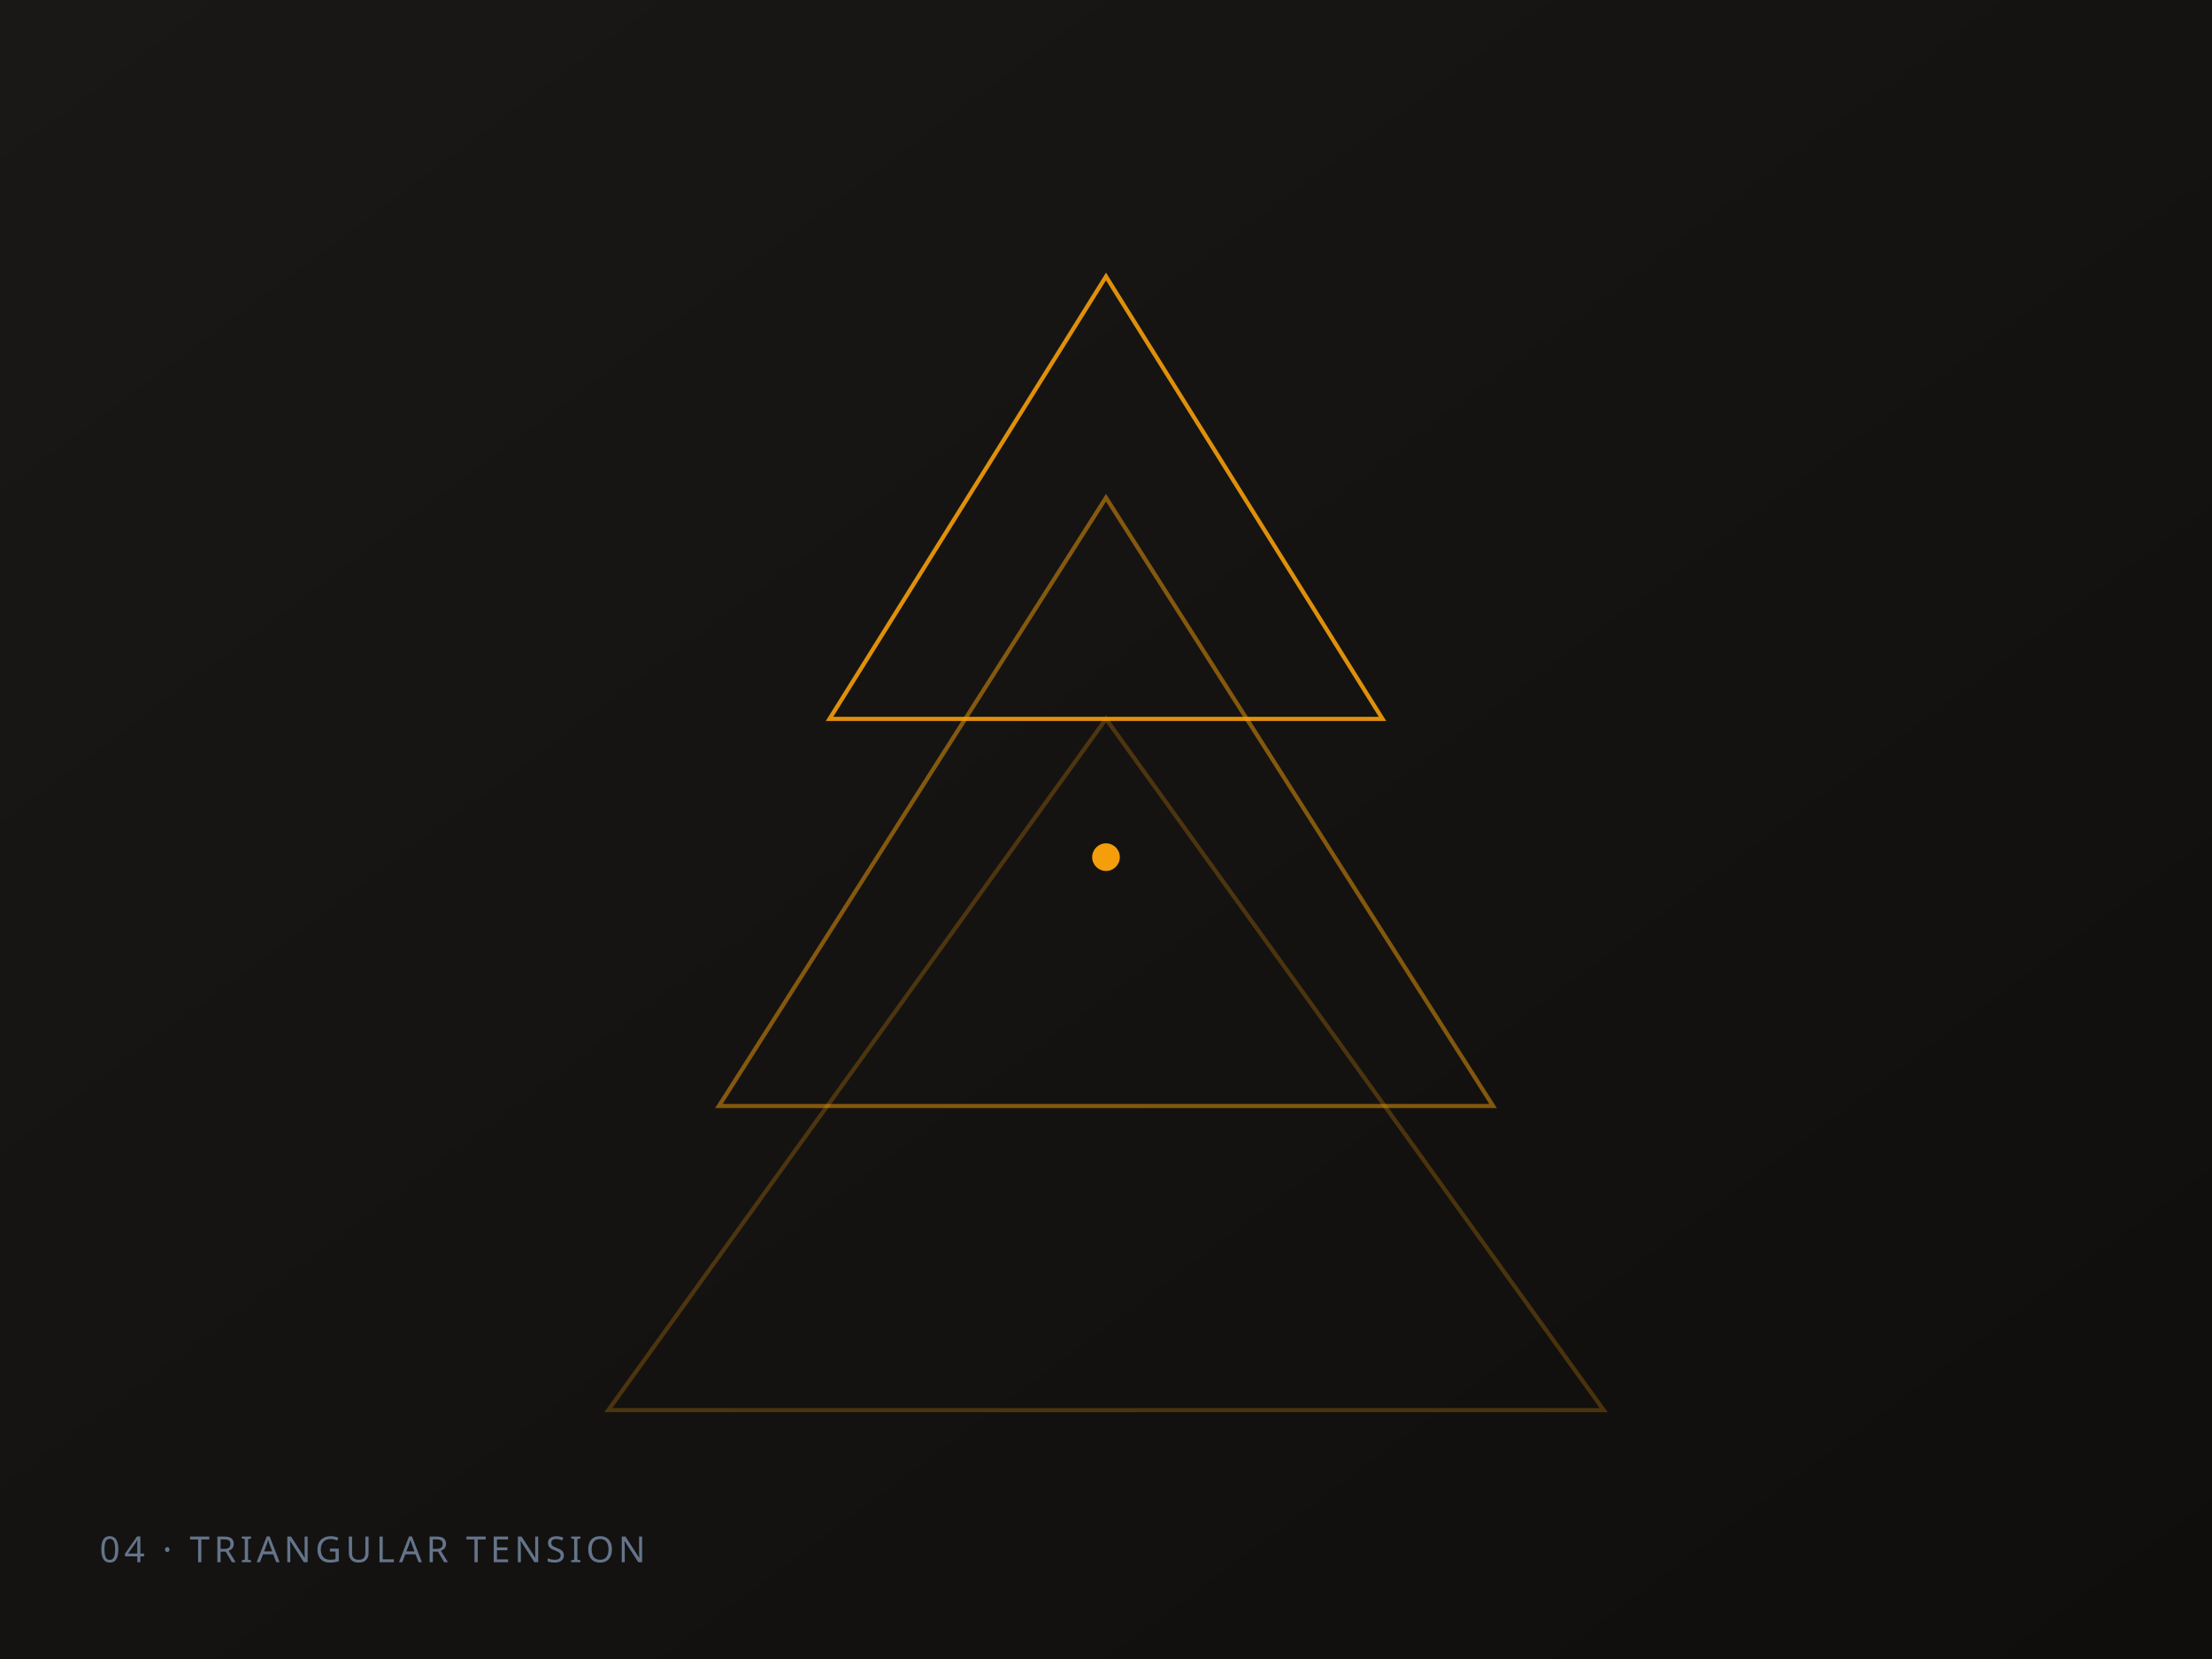
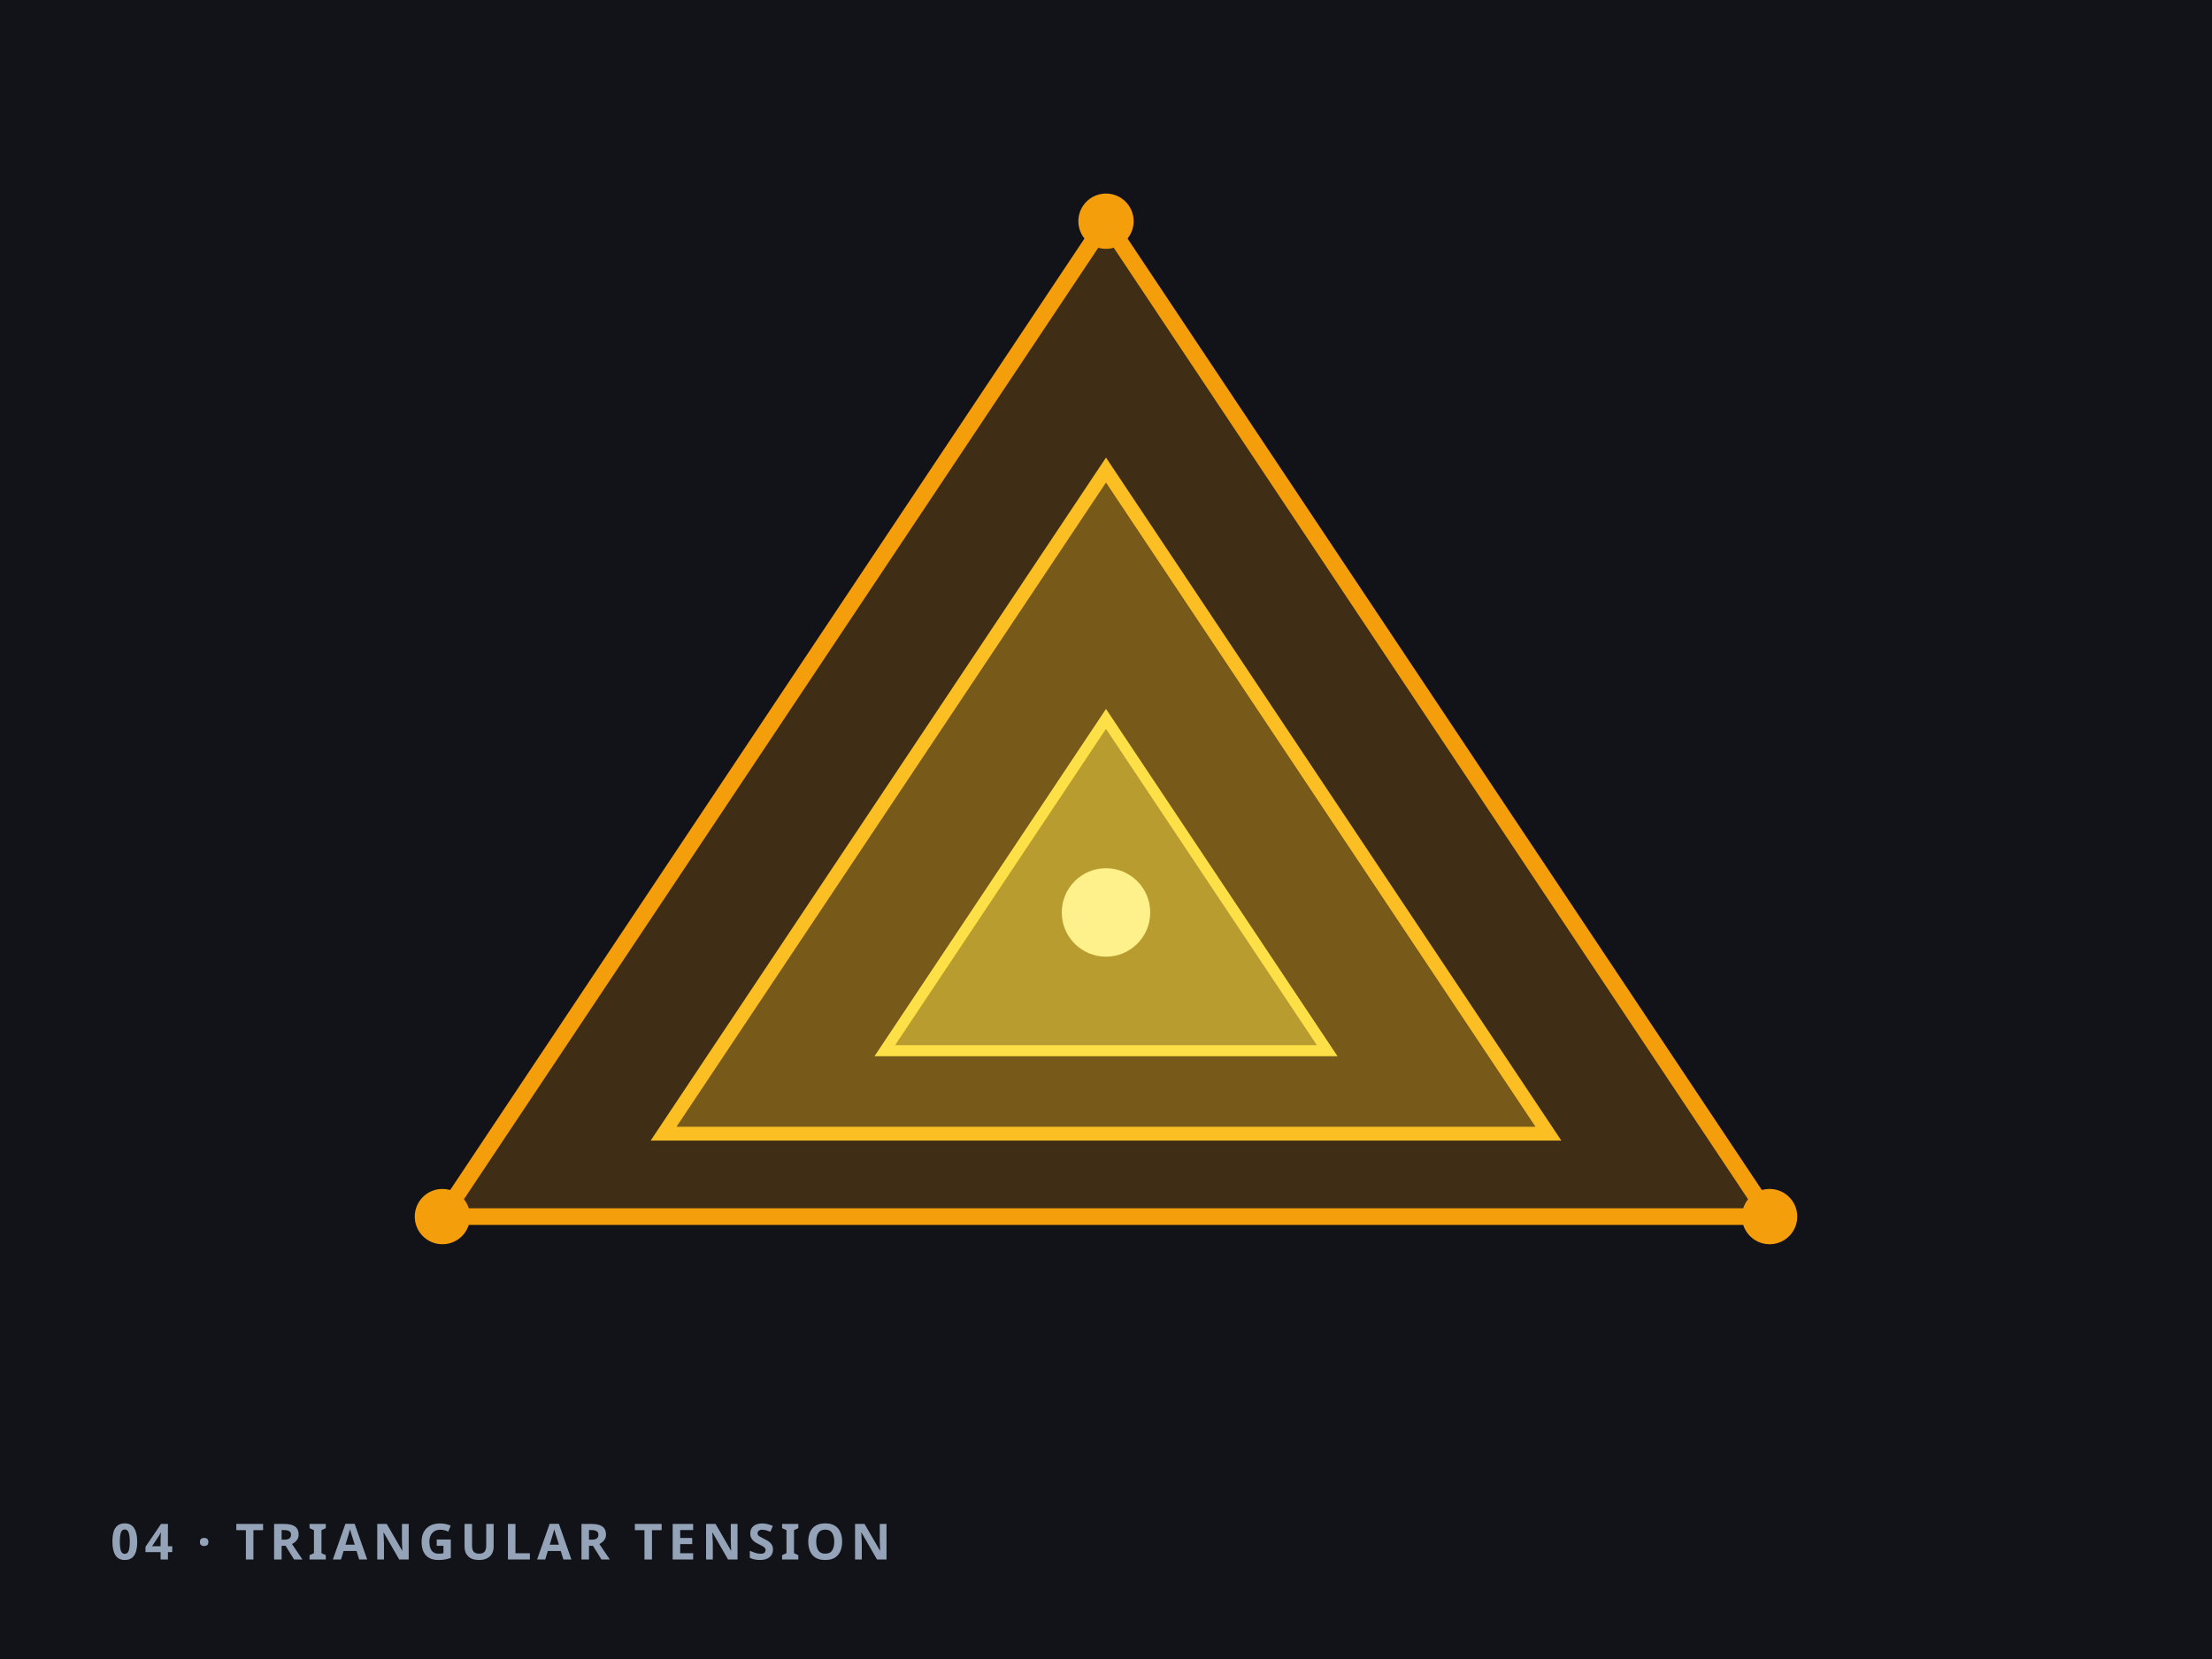
- <svg xmlns="http://www.w3.org/2000/svg" viewBox="0 0 800 600" width="800" height="600">
-   <defs>
-     <linearGradient id="g4" x1="0%" y1="0%" x2="100%" y2="100%">
-       <stop offset="0%" stop-color="#1a1816" />
-       <stop offset="100%" stop-color="#0f0e0c" />
-     </linearGradient>
-   </defs>
-   <rect width="800" height="600" fill="url(#g4)" />
-   <g fill="none" stroke="#f59e0b" stroke-width="1.5">
-     <polygon points="400,100 500,260 300,260" stroke-opacity="0.9" />
-     <polygon points="400,180 540,400 260,400" stroke-opacity="0.5" />
-     <polygon points="400,260 580,510 220,510" stroke-opacity="0.25" />
-   </g>
-   <circle cx="400" cy="310" r="5" fill="#f59e0b" />
-   <text x="36" y="565" font-family="system-ui, sans-serif" font-size="13" font-weight="500" fill="#64748b" letter-spacing="1.5">04 · TRIANGULAR TENSION</text>
+ <svg xmlns="http://www.w3.org/2000/svg" viewBox="0 0 400 300" width="400" height="300">
+   <rect width="400" height="300" fill="#111318" />
+   <path d="M 200 40 L 320 220 L 80 220 Z" fill="#f59e0b" fill-opacity="0.2" stroke="#f59e0b" stroke-width="3" />
+   <path d="M 200 85 L 280 205 L 120 205 Z" fill="#fbbf24" fill-opacity="0.3" stroke="#fbbf24" stroke-width="2.5" />
+   <path d="M 200 130 L 240 190 L 160 190 Z" fill="#fde047" fill-opacity="0.5" stroke="#fde047" stroke-width="2" />
+   <circle cx="200" cy="165" r="8" fill="#fef08a" />
+   <circle cx="200" cy="40" r="5" fill="#f59e0b" />
+   <circle cx="320" cy="220" r="5" fill="#f59e0b" />
+   <circle cx="80" cy="220" r="5" fill="#f59e0b" />
+   <text x="20" y="282" font-family="system-ui, sans-serif" font-size="9" font-weight="600" fill="#94a3b8" letter-spacing="1">04 · TRIANGULAR TENSION</text>
</svg>
